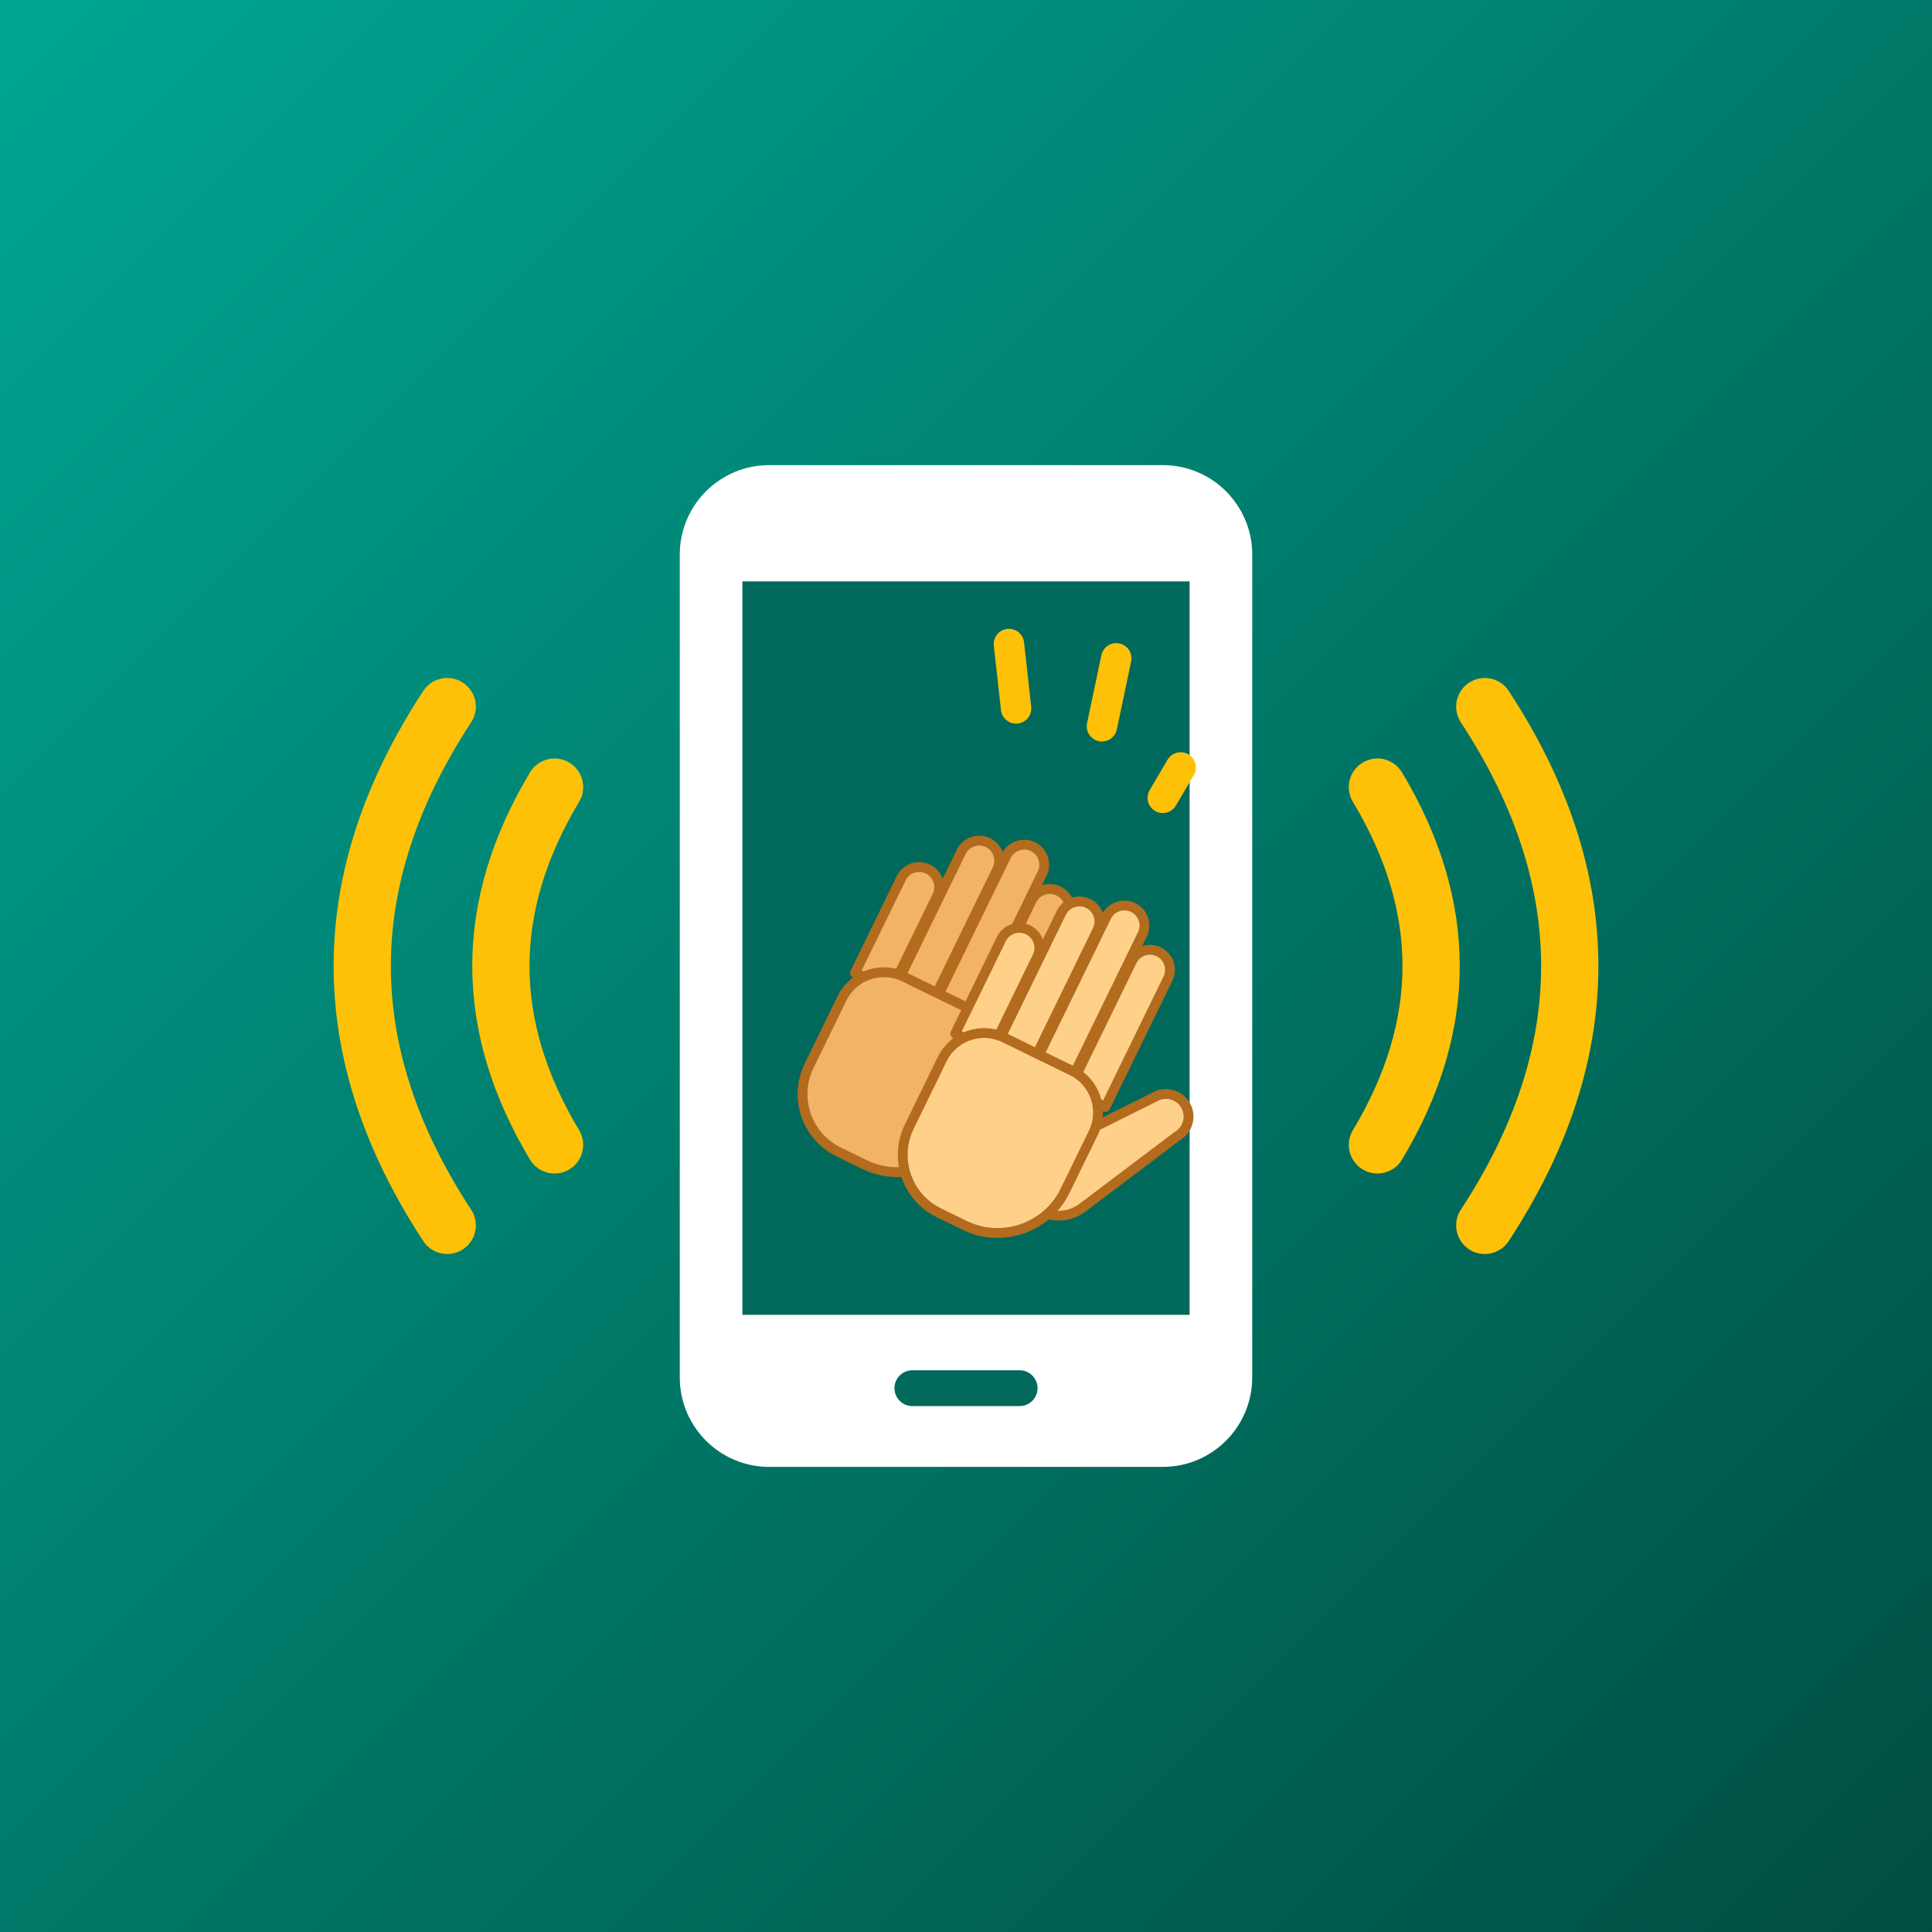
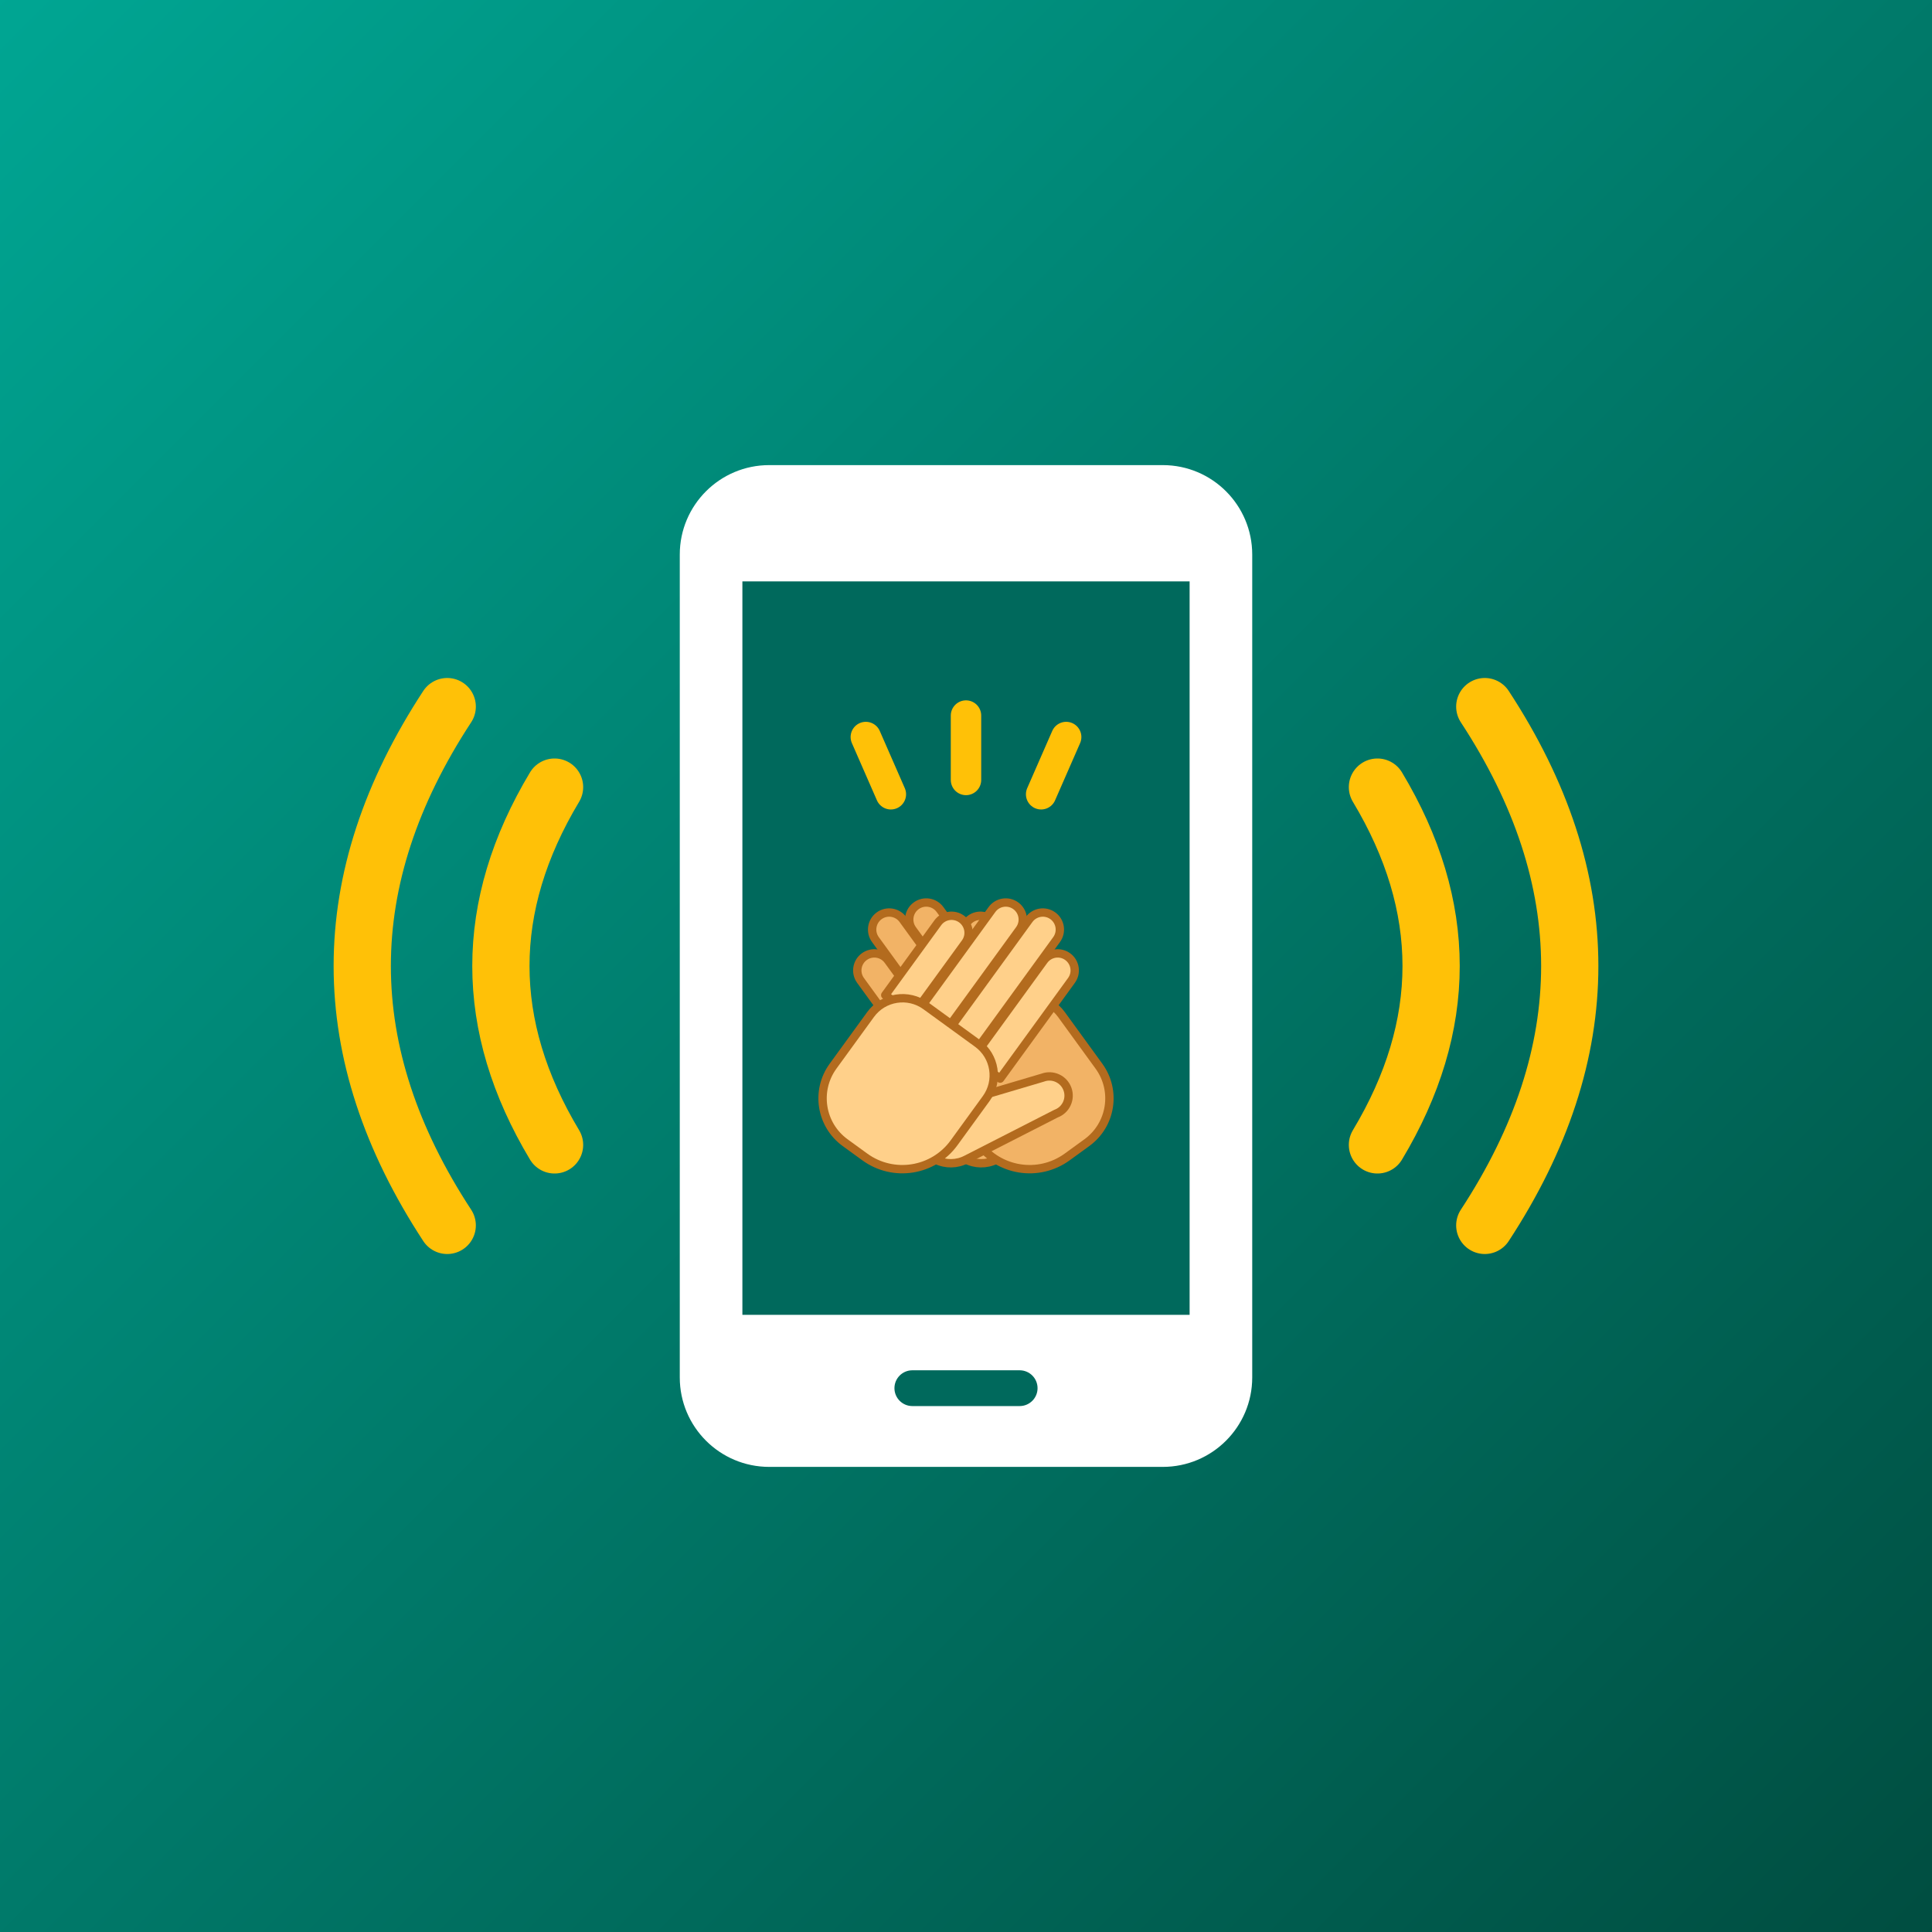
<svg xmlns="http://www.w3.org/2000/svg" width="512" height="512" viewBox="0 0 108 108">
  <defs>
    <linearGradient id="g" x1="0" y1="0" x2="1" y2="1">
      <stop offset="0" stop-color="#00A693" />
      <stop offset="1" stop-color="#004D40" />
    </linearGradient>
  </defs>
  <rect width="108" height="108" fill="url(#g)" />
  <path fill="#FFFFFF" d="M43,26h22a5,5 0 0 1 5,5v46a5,5 0 0 1 -5,5h-22a5,5 0 0 1 -5,-5v-46a5,5 0 0 1 5,-5z" />
  <path fill="#00695C" d="M41.5,32.5h25v41h-25z" />
  <path fill="#00695C" d="M51,76.6h6a1,1 0 0 1 0,2h-6a1,1 0 0 1 0,-2z" />
-   <g transform="translate(48.4,63.8) rotate(26)">
+   <g transform="translate(59.4,63.6) rotate(-36) scale(-0.85,0.85)">
    <path fill="#F2B366" stroke="#B36B1E" stroke-width="0.55" stroke-linejoin="round" d="M-4.67,-8.2V-14.08a1.12,1.12 0 0 1 2.24,0V-8.2z" />
    <path fill="#F2B366" stroke="#B36B1E" stroke-width="0.55" stroke-linejoin="round" d="M-2.30,-8.2V-16.88a1.12,1.12 0 0 1 2.24,0V-8.2z" />
    <path fill="#F2B366" stroke="#B36B1E" stroke-width="0.55" stroke-linejoin="round" d="M0.06,-8.2V-17.78a1.12,1.12 0 0 1 2.24,0V-8.2z" />
    <path fill="#F2B366" stroke="#B36B1E" stroke-width="0.55" stroke-linejoin="round" d="M2.43,-8.2V-16.18a1.12,1.12 0 0 1 2.24,0V-8.2z" />
    <path fill="#F2B366" stroke="#B36B1E" stroke-width="0.55" stroke-linejoin="round" d="M3.6,-5.6l3.3,-4.3a1.25,1.25 0 0 1 2.1,1.4l-3,5.9a2.2,2.2 0 0 1 -1.6,1.2z" />
    <path fill="#F2B366" stroke="#B36B1E" stroke-width="0.55" stroke-linejoin="round" d="M-4.7,-6.6a2.6,2.6 0 0 1 2.6,-2.6h4.2a2.6,2.6 0 0 1 2.6,2.6v3.6a4.2,4.2 0 0 1 -4.2,4.2h-1.6a3.6,3.6 0 0 1 -3.6,-3.6z" />
  </g>
-   <g transform="translate(54.0,67.2) rotate(26)">
+   <g transform="translate(48.6,63.6) rotate(36) scale(0.85,0.85)">
    <path fill="#FFD08A" stroke="#B36B1E" stroke-width="0.55" stroke-linejoin="round" d="M-4.67,-8.2V-14.08a1.12,1.12 0 0 1 2.24,0V-8.2z" />
    <path fill="#FFD08A" stroke="#B36B1E" stroke-width="0.55" stroke-linejoin="round" d="M-2.30,-8.2V-16.88a1.12,1.12 0 0 1 2.24,0V-8.2z" />
    <path fill="#FFD08A" stroke="#B36B1E" stroke-width="0.55" stroke-linejoin="round" d="M0.06,-8.2V-17.78a1.12,1.12 0 0 1 2.24,0V-8.2z" />
    <path fill="#FFD08A" stroke="#B36B1E" stroke-width="0.55" stroke-linejoin="round" d="M2.43,-8.2V-16.18a1.12,1.12 0 0 1 2.24,0V-8.2z" />
    <path fill="#FFD08A" stroke="#B36B1E" stroke-width="0.55" stroke-linejoin="round" d="M3.6,-5.6l3.3,-4.3a1.25,1.25 0 0 1 2.1,1.4l-3,5.9a2.2,2.2 0 0 1 -1.6,1.2z" />
    <path fill="#FFD08A" stroke="#B36B1E" stroke-width="0.55" stroke-linejoin="round" d="M-4.7,-6.6a2.6,2.6 0 0 1 2.6,-2.6h4.2a2.6,2.6 0 0 1 2.6,2.6v3.6a4.2,4.2 0 0 1 -4.2,4.2h-1.6a3.6,3.6 0 0 1 -3.6,-3.6z" />
  </g>
-   <path fill="none" stroke="#FFC107" stroke-width="1.7" stroke-linecap="round" d="M61.6,40.6L62.4,36.8" />
-   <path fill="none" stroke="#FFC107" stroke-width="1.7" stroke-linecap="round" d="M56.8,39.6L56.4,36" />
-   <path fill="none" stroke="#FFC107" stroke-width="1.7" stroke-linecap="round" d="M65,44.6L66,42.9" />
+   <path fill="none" stroke="#FFC107" stroke-width="1.7" stroke-linecap="round" d="M54,43.6V40" />
+   <path fill="none" stroke="#FFC107" stroke-width="1.7" stroke-linecap="round" d="M49.8,44.4L48.4,41.2" />
+   <path fill="none" stroke="#FFC107" stroke-width="1.7" stroke-linecap="round" d="M58.2,44.4L59.6,41.2" />
  <path fill="none" stroke="#FFC107" stroke-width="3.2" stroke-linecap="round" d="M77,44q6,10 0,20" />
  <path fill="none" stroke="#FFC107" stroke-width="3.2" stroke-linecap="round" d="M83,39.5q9.5,14.5 0,29" />
  <path fill="none" stroke="#FFC107" stroke-width="3.2" stroke-linecap="round" d="M31,44q-6,10 0,20" />
  <path fill="none" stroke="#FFC107" stroke-width="3.2" stroke-linecap="round" d="M25,39.5q-9.5,14.5 0,29" />
</svg>
